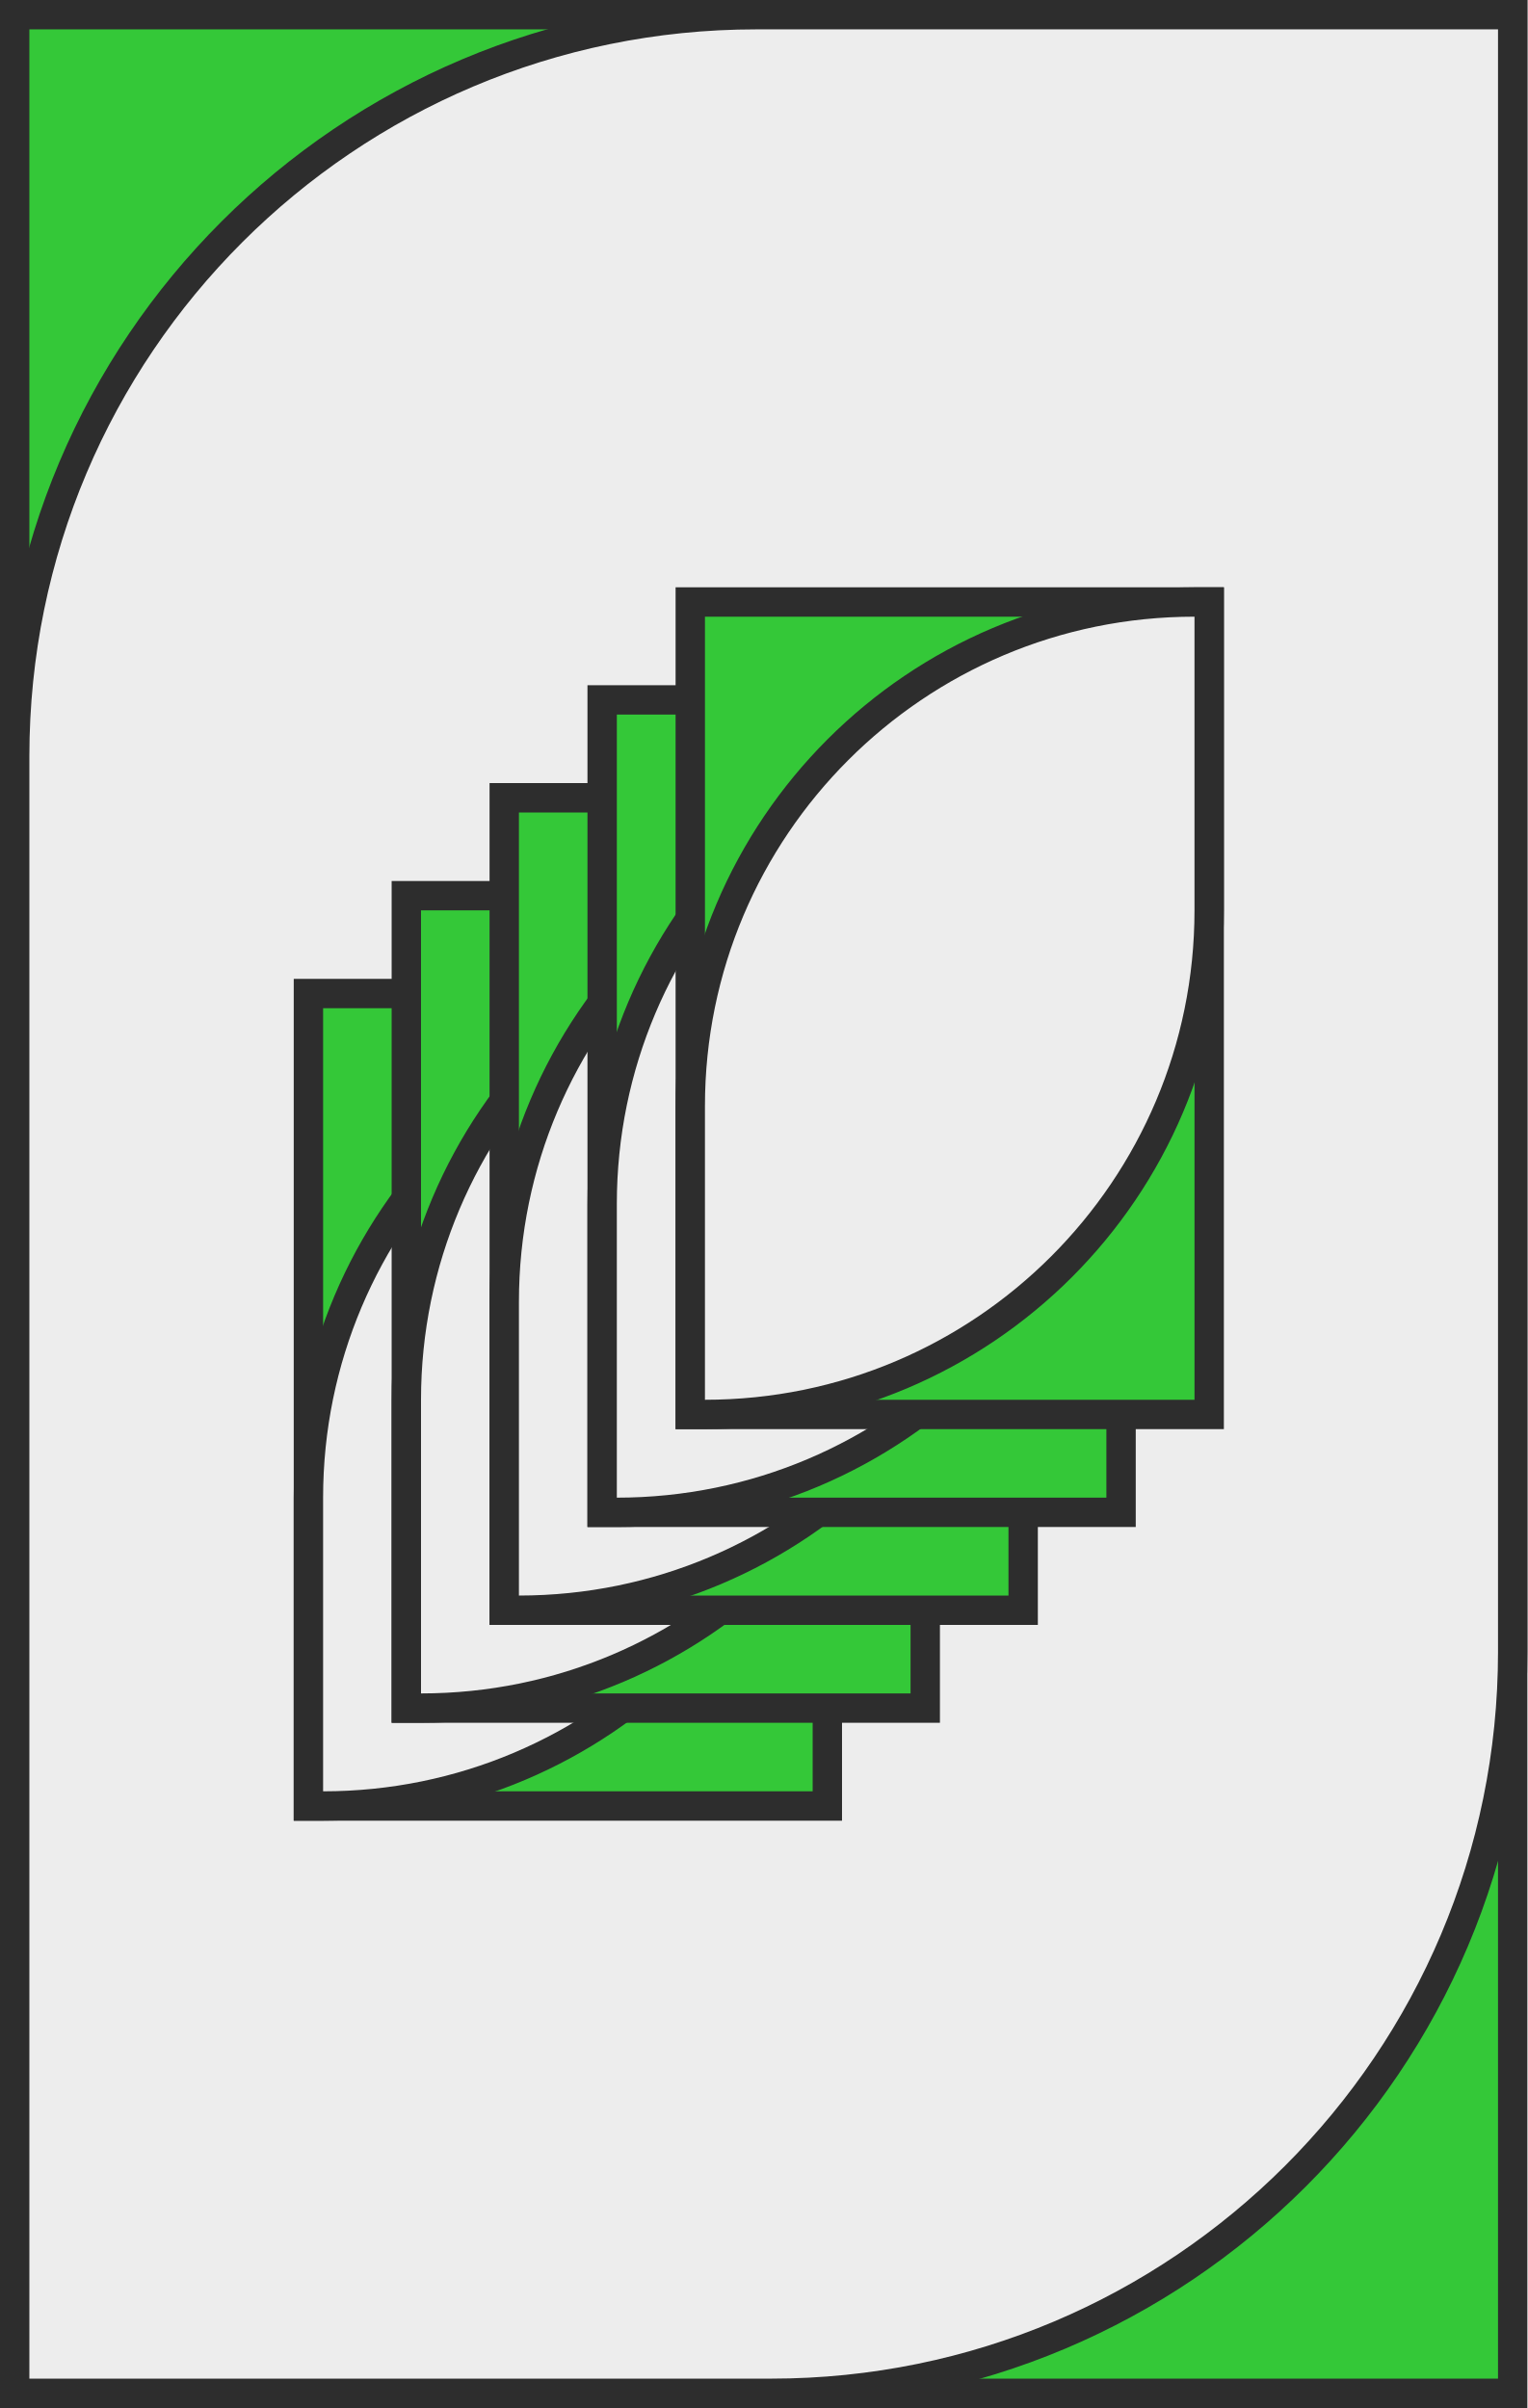
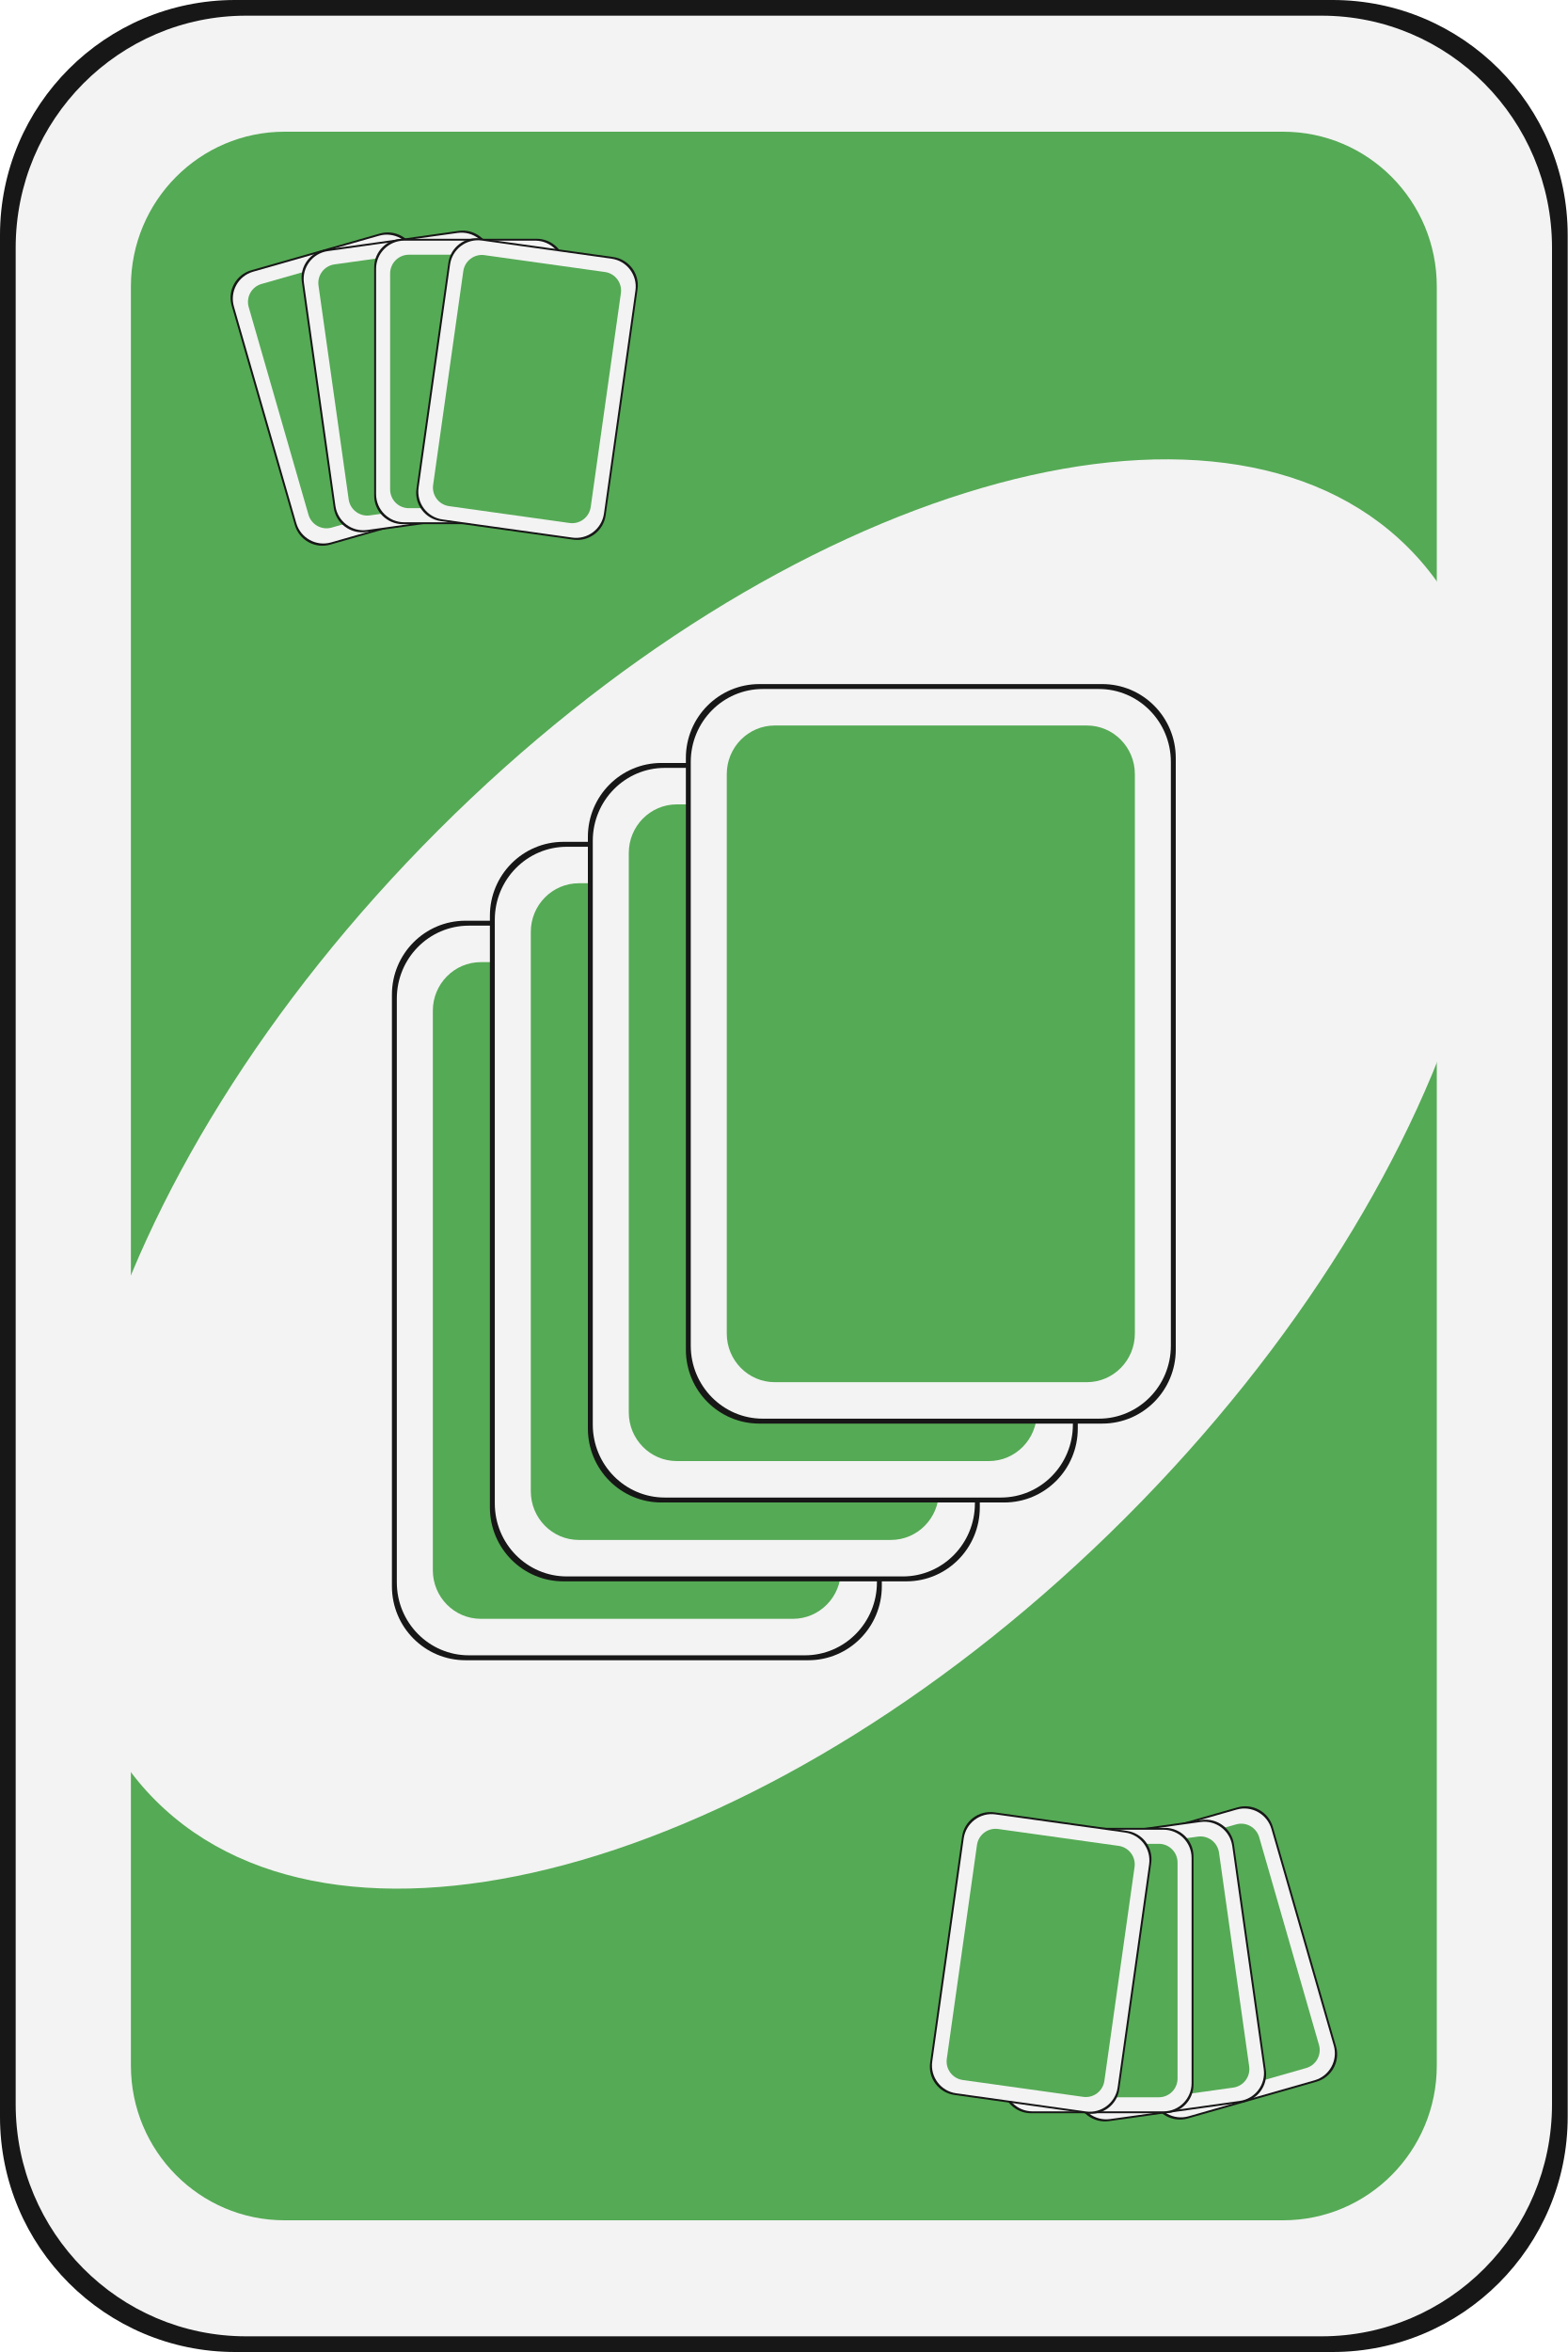
- <svg xmlns="http://www.w3.org/2000/svg" width="104" height="164" viewBox="0 0 104 164" fill="none">
-   <rect x="1" y="1" width="102" height="162" fill="#34C838" stroke="#2D2D2D" stroke-width="2" />
-   <path d="M103 1V112.5C103 140.39 80.39 163 52.5 163H1V51.5C1 23.61 23.61 1 51.5 1H103Z" fill="#EDEDED" stroke="#2D2D2D" stroke-width="2" />
-   <rect x="56.333" y="123" width="35.333" height="55.333" transform="rotate(180 56.3333 123)" fill="#34C838" stroke="#2D2D2D" stroke-width="2" />
-   <path d="M21 123V102C21 83.038 36.371 67.667 55.333 67.667H56.333V88.667C56.333 107.629 40.962 123 22 123H21Z" fill="#EDEDED" stroke="#2D2D2D" stroke-width="2" />
-   <rect x="63" y="116.333" width="35.333" height="55.333" transform="rotate(180 63 116.333)" fill="#34C838" stroke="#2D2D2D" stroke-width="2" />
-   <path d="M27.667 116.333V95.333C27.667 76.372 43.038 61 62 61H63V82C63 100.962 47.629 116.333 28.667 116.333H27.667Z" fill="#EDEDED" stroke="#2D2D2D" stroke-width="2" />
-   <rect x="69.666" y="109.667" width="35.333" height="55.333" transform="rotate(180 69.6665 109.667)" fill="#34C838" stroke="#2D2D2D" stroke-width="2" />
-   <path d="M34.334 109.667V88.667C34.334 69.705 49.705 54.334 68.666 54.334H69.666V75.334C69.666 94.295 54.295 109.666 35.334 109.667H34.334Z" fill="#EDEDED" stroke="#2D2D2D" stroke-width="2" />
-   <rect x="76.333" y="103" width="35.333" height="55.333" transform="rotate(180 76.3333 103)" fill="#34C838" stroke="#2D2D2D" stroke-width="2" />
-   <path d="M41 103V82C41 63.038 56.371 47.667 75.333 47.667H76.333V68.667C76.333 87.629 60.962 103 42 103H41Z" fill="#EDEDED" stroke="#2D2D2D" stroke-width="2" />
-   <rect x="82.333" y="96.333" width="35.333" height="55.333" transform="rotate(180 82.3333 96.3333)" fill="#34C838" stroke="#2D2D2D" stroke-width="2" />
-   <path d="M47 96.333V75.333C47 56.372 62.371 41 81.333 41H82.333V62C82.333 80.962 66.962 96.333 48 96.333H47Z" fill="#EDEDED" stroke="#2D2D2D" stroke-width="2" />
+ <svg xmlns="http://www.w3.org/2000/svg" width="204" height="306" viewBox="0 0 204 306" fill="none">
+   <path d="M0 30.6C0 13.7 13.7 0 30.6 0H173.4C190.3 0 204 13.7 204 30.6V275.4C204 292.3 190.3 306 173.4 306H30.6C13.7 306 0 292.3 0 275.4V30.6Z" fill="#171717" />
+   <path d="M2.04 32.232C2.04 15.557 15.466 2.04 32.028 2.04H171.972C188.534 2.04 201.96 15.557 201.96 32.232V273.768C201.96 290.443 188.534 303.96 171.972 303.96H32.028C15.466 303.96 2.04 290.443 2.04 273.768V32.232Z" fill="#F3F3F3" />
+   <path d="M17.034 37.264C17.034 26.148 25.985 17.136 37.026 17.136H166.974C178.015 17.136 186.966 26.148 186.966 37.264V268.736C186.966 279.852 178.015 288.864 166.974 288.864H37.026C25.985 288.864 17.034 279.852 17.034 268.736V37.264Z" fill="#55AA55" />
+   <path d="M183.24 71.237C207.936 95.934 191.468 152.444 146.456 197.456C101.444 242.468 44.934 258.936 20.237 234.24C-4.459 209.543 12.009 153.033 57.021 108.021C102.033 63.009 158.543 46.541 183.24 71.237Z" fill="#F3F3F3" />
+   <path d="M51 129.409C51 124.095 55.281 119.788 60.562 119.788H105.188C110.469 119.788 114.75 124.095 114.75 129.409V206.379C114.75 211.692 110.469 216 105.188 216H60.562C55.281 216 51 211.692 51 206.379V129.409Z" fill="#171717" />
+   <path d="M51.638 129.922C51.638 124.679 55.833 120.429 61.009 120.429H104.741C109.917 120.429 114.113 124.679 114.113 129.922V205.866C114.113 211.108 109.917 215.359 104.741 215.359H61.009C55.833 215.359 51.638 211.108 51.638 205.866V129.922Z" fill="#F3F3F3" />
+   <path d="M56.323 131.504C56.323 128.009 59.12 125.176 62.571 125.176H103.179C106.63 125.176 109.427 128.009 109.427 131.504V204.284C109.427 207.779 106.63 210.612 103.179 210.612H62.571C59.12 210.612 56.323 207.779 56.323 204.284V131.504Z" fill="#55AA55" />
+   <path d="M63.75 119.146C63.75 113.833 68.031 109.525 73.312 109.525H117.938C123.219 109.525 127.5 113.833 127.5 119.146V196.116C127.5 201.43 123.219 205.737 117.938 205.737H73.312C68.031 205.737 63.75 201.43 63.75 196.116V119.146Z" fill="#171717" />
+   <path d="M64.388 119.66C64.388 114.417 68.583 110.167 73.759 110.167H117.491C122.667 110.167 126.862 114.417 126.862 119.66V195.603C126.862 200.846 122.667 205.096 117.491 205.096H73.759C68.583 205.096 64.388 200.846 64.388 195.603V119.66Z" fill="#F3F3F3" />
+   <path d="M69.073 121.242C69.073 117.747 71.87 114.913 75.321 114.913H115.929C119.38 114.913 122.177 117.747 122.177 121.242V194.021C122.177 197.516 119.38 200.35 115.929 200.35H75.321C71.87 200.35 69.073 197.516 69.073 194.021V121.242Z" fill="#55AA55" />
+   <path d="M76.5 108.884C76.5 103.57 80.781 99.263 86.062 99.263H130.688C135.969 99.263 140.25 103.57 140.25 108.884V185.854C140.25 191.167 135.969 195.475 130.688 195.475H86.062C80.781 195.475 76.5 191.167 76.5 185.854V108.884Z" fill="#171717" />
+   <path d="M77.138 109.397C77.138 104.154 81.333 99.904 86.509 99.904H130.241C135.417 99.904 139.612 104.154 139.612 109.397V185.34C139.612 190.583 135.417 194.833 130.241 194.833H86.509C81.333 194.833 77.138 190.583 77.138 185.34V109.397Z" fill="#F3F3F3" />
+   <path d="M81.823 110.979C81.823 107.484 84.62 104.651 88.071 104.651H128.679C132.13 104.651 134.927 107.484 134.927 110.979V183.758C134.927 187.253 132.13 190.087 128.679 190.087H88.071C84.62 190.087 81.823 187.253 81.823 183.758V110.979Z" fill="#55AA55" />
+   <path d="M89.25 98.621C89.25 93.308 93.531 89 98.812 89H143.438C148.719 89 153 93.308 153 98.621V175.591C153 180.905 148.719 185.212 143.438 185.212H98.812C93.531 185.212 89.25 180.905 89.25 175.591V98.621Z" fill="#171717" />
+   <path d="M89.888 99.134C89.888 93.891 94.083 89.641 99.259 89.641H142.991C148.167 89.641 152.362 93.891 152.362 99.134V175.078C152.362 180.321 148.167 184.571 142.991 184.571H99.259C94.083 184.571 89.888 180.321 89.888 175.078V99.134Z" fill="#F3F3F3" />
+   <path d="M94.573 100.716C94.573 97.221 97.37 94.388 100.821 94.388H141.429C144.88 94.388 147.677 97.221 147.677 100.716V173.496C147.677 176.991 144.88 179.824 141.429 179.824H100.821C97.37 179.824 94.573 176.991 94.573 173.496V100.716Z" fill="#55AA55" />
+   <path d="M30.145 39.753C29.578 37.781 30.722 35.725 32.702 35.16L49.43 30.383C51.409 29.818 53.474 30.958 54.042 32.929L62.265 61.486C62.832 63.457 61.688 65.513 59.708 66.079L42.98 70.855C41.001 71.421 38.936 70.281 38.368 68.309L30.145 39.753Z" fill="#171717" />
+   <path d="M30.439 39.875C29.879 37.93 30.998 35.904 32.938 35.35L49.331 30.669C51.271 30.115 53.298 31.242 53.858 33.188L61.971 61.363C62.531 63.309 61.412 65.334 59.472 65.888L43.079 70.57C41.139 71.123 39.112 69.996 38.552 68.051L30.439 39.875Z" fill="#F3F3F3" />
+   <path d="M32.365 39.96C31.991 38.663 32.737 37.313 34.03 36.944L49.252 32.597C50.546 32.228 51.897 32.979 52.27 34.276L60.045 61.278C60.419 62.575 59.673 63.925 58.38 64.295L43.157 68.641C41.864 69.011 40.513 68.259 40.14 66.962L32.365 39.96Z" fill="#55AA55" />
+   <path d="M39.278 36.642C38.992 34.611 40.413 32.734 42.452 32.448L59.684 30.037C61.724 29.751 63.609 31.166 63.896 33.197L68.047 62.615C68.334 64.646 66.913 66.524 64.874 66.809L47.642 69.221C45.602 69.507 43.717 68.091 43.43 66.061L39.278 36.642Z" fill="#171717" />
+   <path d="M39.552 36.804C39.269 34.8 40.66 32.949 42.659 32.669L59.547 30.306C61.545 30.026 63.395 31.424 63.677 33.428L67.774 62.454C68.056 64.457 66.665 66.309 64.667 66.588L47.779 68.952C45.781 69.231 43.931 67.834 43.648 65.83L39.552 36.804Z" fill="#F3F3F3" />
+   <path d="M41.447 37.156C41.258 35.82 42.185 34.586 43.518 34.399L59.199 32.204C60.532 32.018 61.765 32.95 61.953 34.286L65.879 62.102C66.067 63.438 65.14 64.672 63.808 64.859L48.126 67.053C46.794 67.24 45.561 66.308 45.373 64.972L41.447 37.156Z" fill="#55AA55" />
+   <path d="M48.691 34.775C48.691 32.724 50.361 31.062 52.42 31.062H69.822C71.881 31.062 73.55 32.724 73.55 34.775V64.483C73.55 66.533 71.881 68.196 69.822 68.196H52.42C50.361 68.196 48.691 66.533 48.691 64.483V34.775Z" fill="#171717" />
+   <path d="M48.94 34.973C48.94 32.95 50.576 31.309 52.594 31.309H69.647C71.666 31.309 73.302 32.95 73.302 34.973V64.284C73.302 66.308 71.666 67.948 69.647 67.948H52.594C50.576 67.948 48.94 66.308 48.94 64.284V34.973Z" fill="#F3F3F3" />
+   <path d="M50.767 35.584C50.767 34.235 51.858 33.141 53.203 33.141H69.038C70.384 33.141 71.475 34.235 71.475 35.584V63.674C71.475 65.023 70.384 66.116 69.038 66.116H53.203C51.858 66.116 50.767 65.023 50.767 63.674V35.584Z" fill="#55AA55" />
+   <path d="M58.346 34.187C58.632 32.156 60.518 30.741 62.557 31.027L79.79 33.439C81.829 33.724 83.25 35.602 82.963 37.633L78.811 67.051C78.525 69.082 76.639 70.497 74.6 70.211L57.368 67.8C55.328 67.514 53.907 65.636 54.194 63.605L58.346 34.187Z" fill="#171717" />
+   <path d="M58.564 34.418C58.847 32.414 60.696 31.016 62.695 31.296L79.583 33.66C81.581 33.939 82.972 35.791 82.689 37.794L78.593 66.82C78.31 68.824 76.461 70.222 74.462 69.942L57.575 67.579C55.576 67.299 54.185 65.448 54.468 63.444L58.564 34.418Z" fill="#F3F3F3" />
+   <path d="M60.288 35.276C60.477 33.94 61.71 33.008 63.042 33.195L78.724 35.389C80.056 35.576 80.983 36.81 80.795 38.146L76.869 65.962C76.68 67.298 75.448 68.23 74.115 68.043L58.434 65.849C57.101 65.662 56.174 64.428 56.362 63.092L60.288 35.276Z" fill="#55AA55" />
+   <path d="M173.855 266.247C174.422 268.219 173.278 270.275 171.298 270.84L154.57 275.617C152.591 276.182 150.526 275.042 149.958 273.071L141.735 244.515C141.168 242.543 142.312 240.487 144.292 239.921L161.02 235.145C162.999 234.58 165.064 235.719 165.632 237.691L173.855 266.247Z" fill="#171717" />
+   <path d="M173.561 266.125C174.121 268.07 173.002 270.096 171.062 270.65L154.669 275.331C152.729 275.885 150.702 274.758 150.142 272.812L142.029 244.637C141.469 242.692 142.588 240.666 144.528 240.112L160.921 235.431C162.861 234.877 164.888 236.004 165.448 237.949L173.561 266.125Z" fill="#F3F3F3" />
+   <path d="M171.635 266.04C172.009 267.336 171.263 268.687 169.97 269.056L154.748 273.403C153.454 273.772 152.103 273.021 151.73 271.724L143.955 244.722C143.581 243.425 144.327 242.075 145.62 241.705L160.842 237.359C162.136 236.989 163.487 237.741 163.86 239.038L171.635 266.04Z" fill="#55AA55" />
+   <path d="M164.722 269.358C165.008 271.388 163.588 273.266 161.548 273.552L144.316 275.963C142.276 276.249 140.391 274.834 140.104 272.803L135.952 243.385C135.666 241.354 137.087 239.476 139.126 239.191L156.358 236.779C158.398 236.493 160.283 237.908 160.57 239.939L164.722 269.358Z" fill="#171717" />
+   <path d="M164.448 269.196C164.731 271.2 163.34 273.051 161.341 273.331L144.454 275.694C142.455 275.974 140.606 274.576 140.323 272.572L136.226 243.546C135.944 241.543 137.334 239.691 139.333 239.412L156.221 237.048C158.219 236.768 160.069 238.166 160.352 240.17L164.448 269.196Z" fill="#F3F3F3" />
+   <path d="M162.553 268.844C162.742 270.18 161.814 271.414 160.482 271.601L144.801 273.796C143.468 273.982 142.235 273.05 142.047 271.714L138.121 243.898C137.933 242.562 138.86 241.328 140.192 241.141L155.874 238.947C157.206 238.76 158.439 239.692 158.628 241.028L162.553 268.844Z" fill="#55AA55" />
+   <path d="M155.309 271.225C155.309 273.276 153.64 274.938 151.58 274.938H134.178C132.119 274.938 130.45 273.276 130.45 271.225V241.518C130.45 239.467 132.119 237.804 134.178 237.804H151.58C153.64 237.804 155.309 239.467 155.309 241.518V271.225Z" fill="#171717" />
+   <path d="M155.06 271.027C155.06 273.05 153.424 274.691 151.406 274.691H134.352C132.334 274.691 130.698 273.05 130.698 271.027V241.716C130.698 239.692 132.334 238.052 134.352 238.052H151.406C153.424 238.052 155.06 239.692 155.06 241.716V271.027Z" fill="#F3F3F3" />
+   <path d="M153.233 270.416C153.233 271.765 152.143 272.859 150.797 272.859H134.962C133.616 272.859 132.525 271.765 132.525 270.416V242.326C132.525 240.977 133.616 239.884 134.962 239.884H150.797C152.143 239.884 153.233 240.977 153.233 242.326V270.416Z" fill="#55AA55" />
+   <path d="M145.654 271.813C145.368 273.844 143.482 275.259 141.443 274.973L124.21 272.561C122.171 272.276 120.75 270.398 121.037 268.367L125.188 238.949C125.475 236.918 127.361 235.503 129.4 235.789L146.632 238.2C148.672 238.486 150.093 240.364 149.806 242.395L145.654 271.813Z" fill="#171717" />
+   <path d="M145.436 271.582C145.153 273.586 143.304 274.984 141.305 274.704L124.417 272.34C122.419 272.061 121.028 270.209 121.311 268.206L125.407 239.18C125.69 237.176 127.539 235.778 129.538 236.058L146.425 238.421C148.424 238.701 149.815 240.552 149.532 242.556L145.436 271.582Z" fill="#F3F3F3" />
+   <path d="M143.712 270.724C143.523 272.06 142.29 272.992 140.958 272.805L125.277 270.611C123.944 270.424 123.017 269.19 123.205 267.854L127.131 240.038C127.32 238.702 128.553 237.77 129.885 237.956L145.566 240.151C146.899 240.338 147.826 241.572 147.637 242.908L143.712 270.724Z" fill="#55AA55" />
</svg>
